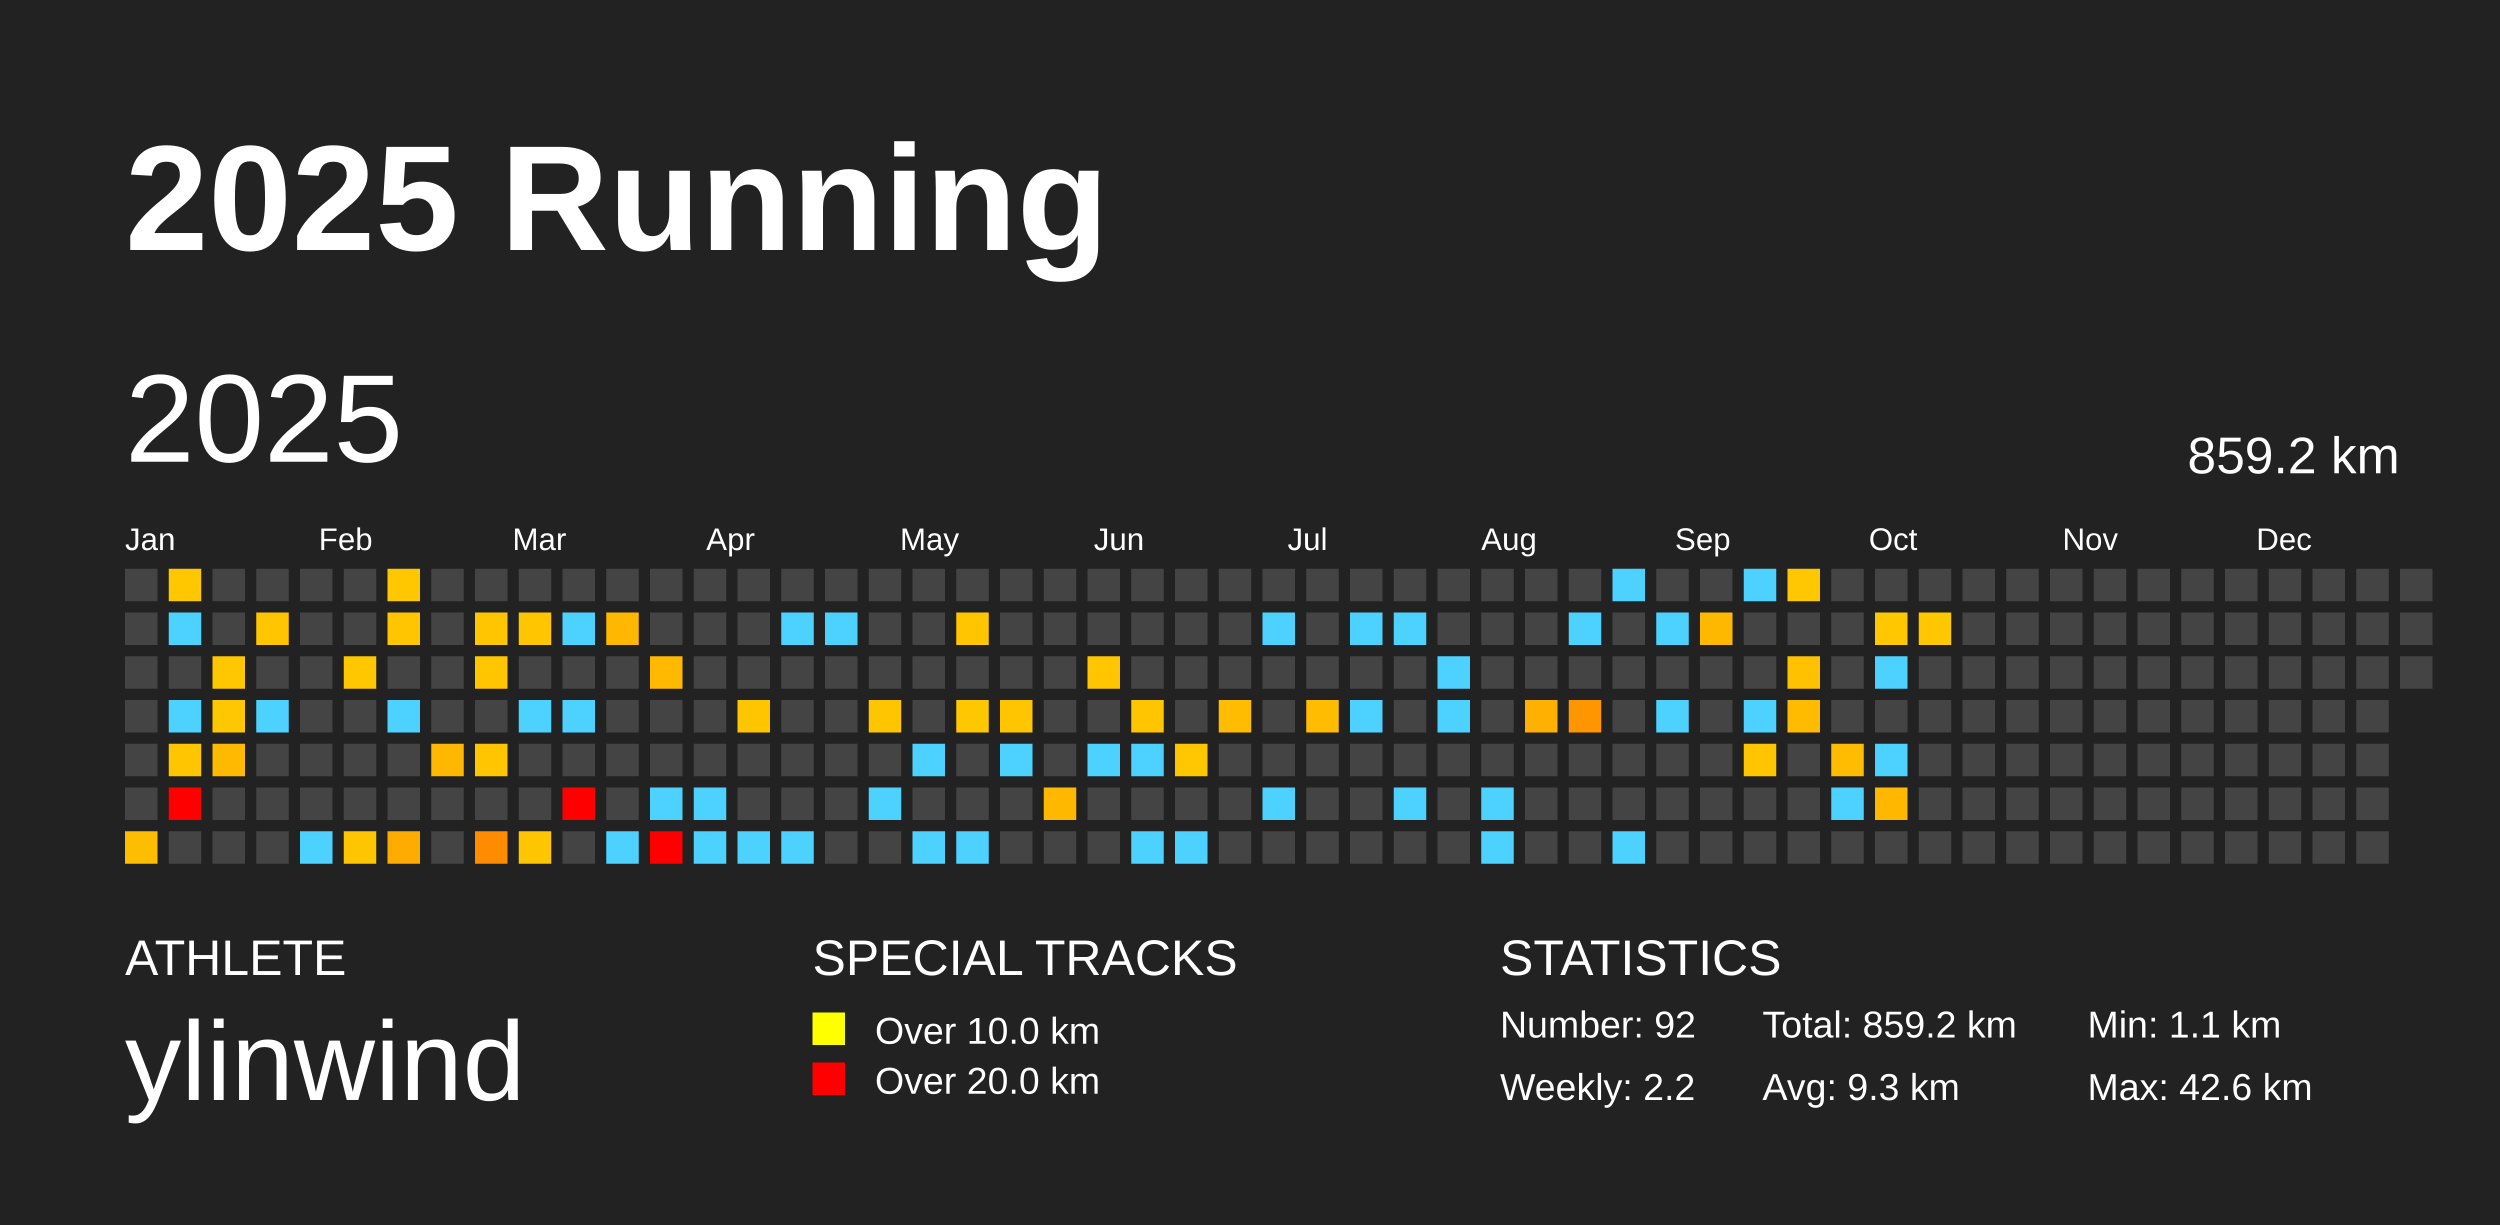
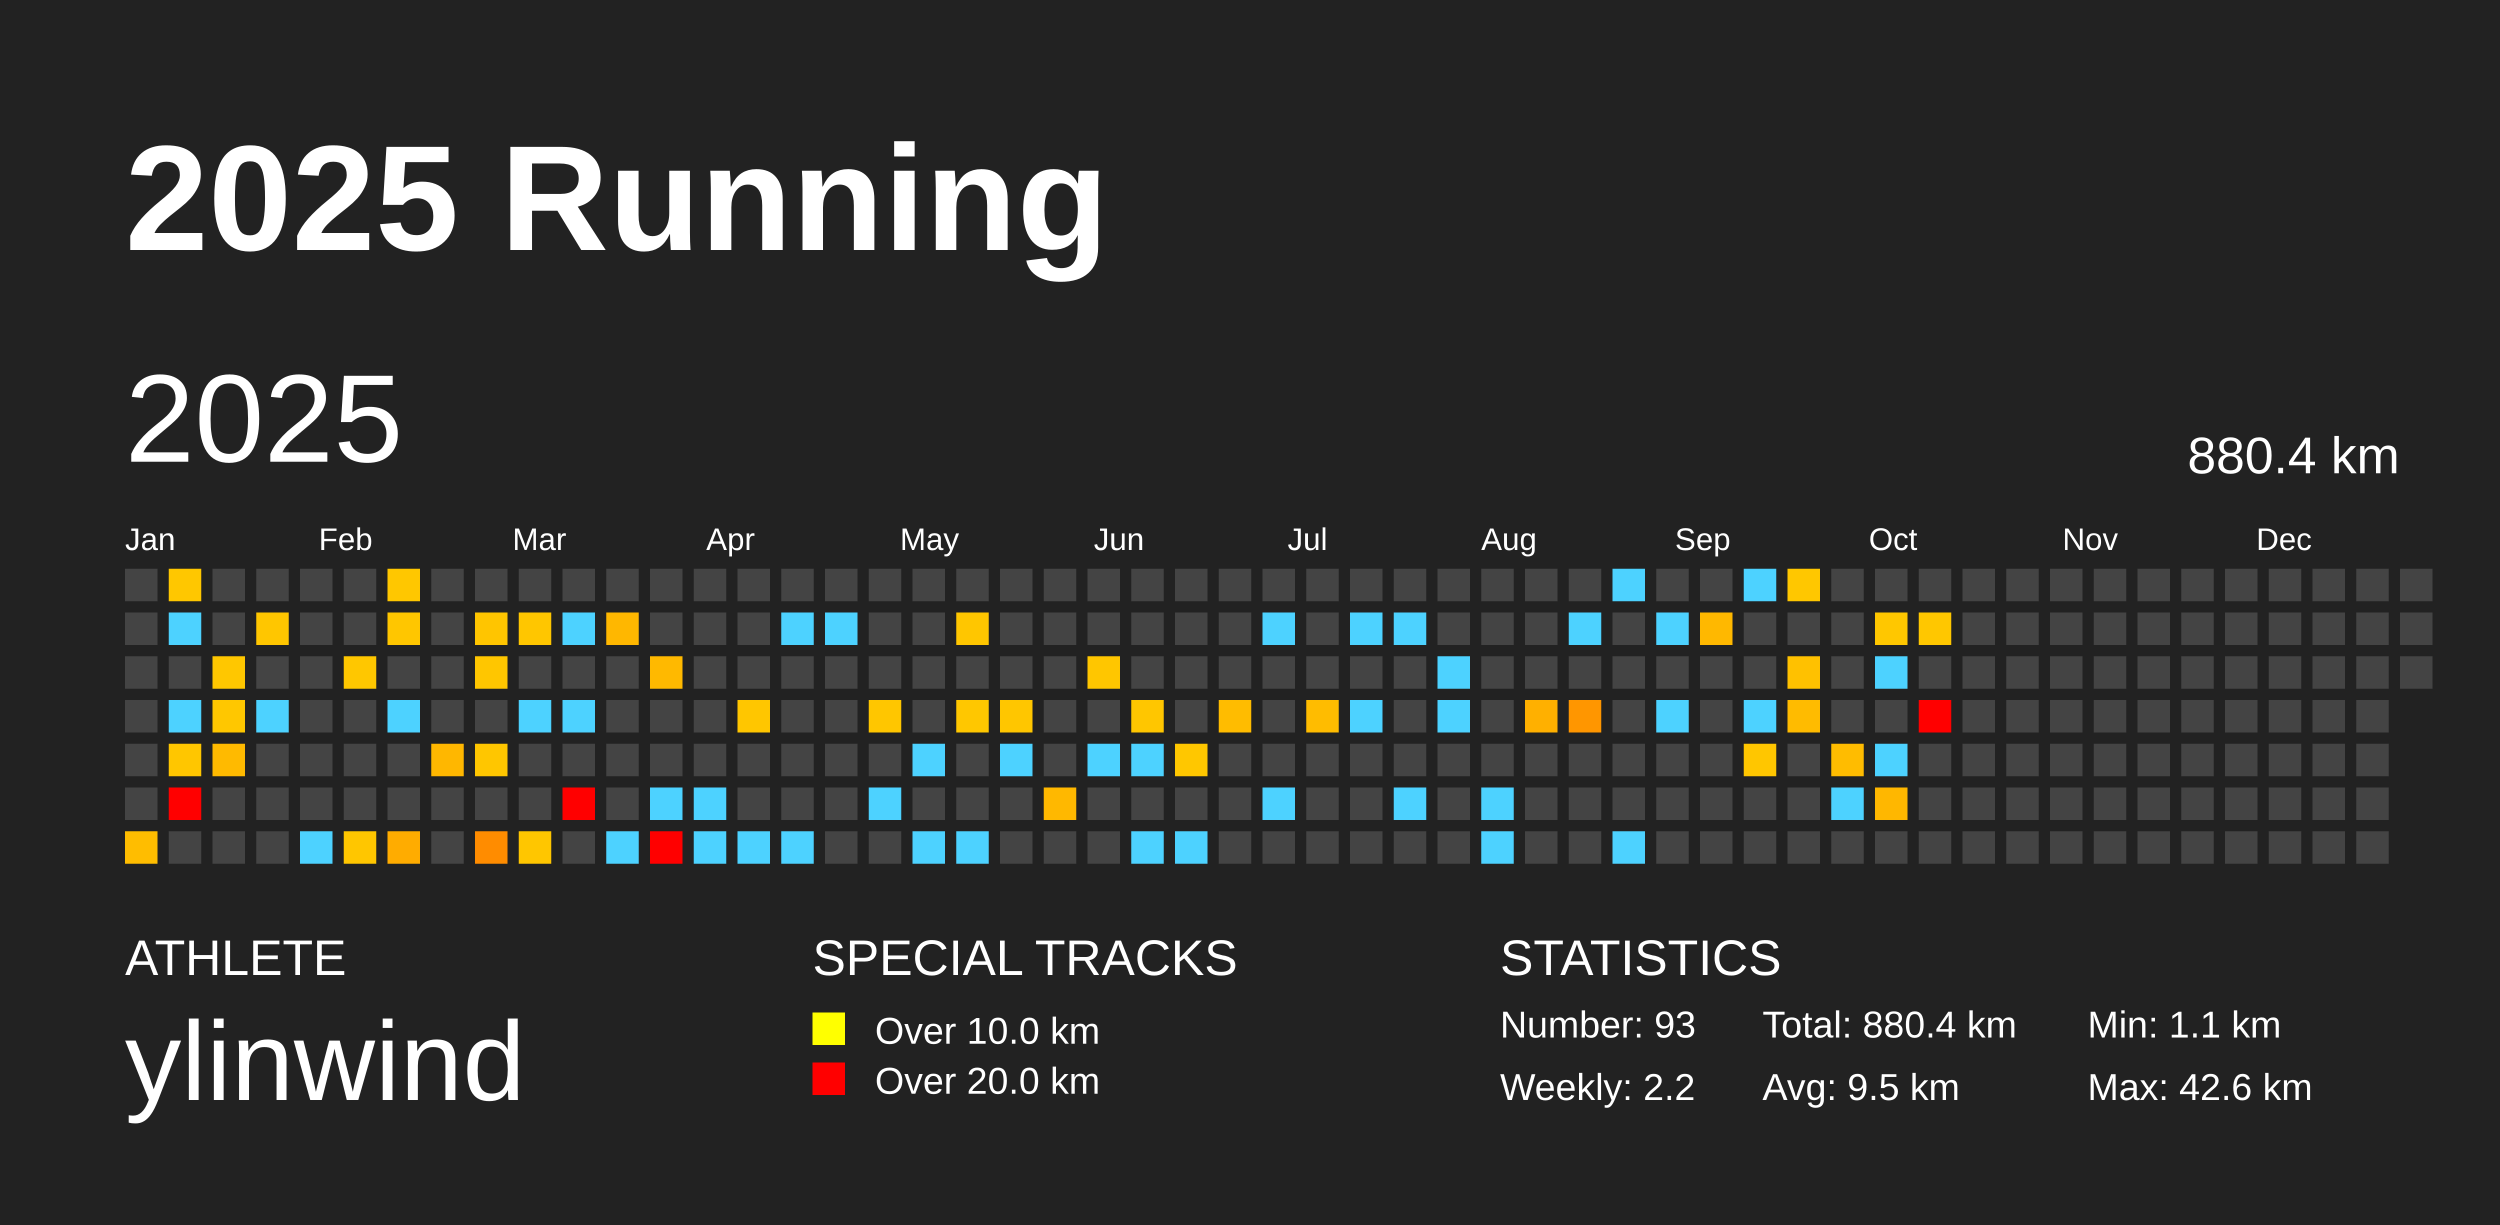
<svg xmlns="http://www.w3.org/2000/svg" baseProfile="full" height="98mm" version="1.1" viewBox="0,0,200,98" width="200mm">
  <defs />
  <rect fill="#222222" height="98" width="200" x="0" y="0" />
  <text fill="#FFFFFF" style="font-size:12px; font-family:Arial; font-weight:bold;" x="10" y="20">2025 Running</text>
  <text fill="#FFFFFF" style="font-size:4px; font-family:Arial" x="10" y="78">ATHLETE</text>
  <text fill="#FFFFFF" style="font-size:9px; font-family:Arial" x="10" y="88">ylinwind</text>
  <text fill="#FFFFFF" style="font-size:4px; font-family:Arial" x="65" y="78">SPECIAL TRACKS</text>
  <rect fill="yellow" height="2.6" width="2.6" x="65" y="81" />
  <text fill="#FFFFFF" style="font-size:3px; font-family:Arial" x="70" y="83.5">Over 10.0 km</text>
  <rect fill="red" height="2.6" width="2.6" x="65" y="85" />
  <text fill="#FFFFFF" style="font-size:3px; font-family:Arial" x="70" y="87.5">Over 20.0 km</text>
  <text fill="#FFFFFF" style="font-size:4px; font-family:Arial" x="120" y="78">STATISTICS</text>
-   <text fill="#FFFFFF" style="font-size:3px; font-family:Arial" x="120" y="83">Number: 92</text>
+   <text fill="#FFFFFF" style="font-size:3px; font-family:Arial" x="120" y="83">Number: 93</text>
  <text fill="#FFFFFF" style="font-size:3px; font-family:Arial" x="120" y="88">Weekly: 2.2</text>
-   <text fill="#FFFFFF" style="font-size:3px; font-family:Arial" x="141" y="83">Total: 859.2 km</text>
-   <text fill="#FFFFFF" style="font-size:3px; font-family:Arial" x="141" y="88">Avg: 9.3 km</text>
+   <text fill="#FFFFFF" style="font-size:3px; font-family:Arial" x="141" y="83">Total: 880.4 km</text>
+   <text fill="#FFFFFF" style="font-size:3px; font-family:Arial" x="141" y="88">Avg: 9.5 km</text>
  <text fill="#FFFFFF" style="font-size:3px; font-family:Arial" x="167" y="83">Min: 1.1 km</text>
  <text fill="#FFFFFF" style="font-size:3px; font-family:Arial" x="167" y="88">Max: 42.6 km</text>
  <text dominant-baseline="hanging" fill="#FFFFFF" style="font-size:10.0px; font-family:Arial;" x="10" y="30">2025</text>
-   <text dominant-baseline="hanging" fill="#FFFFFF" style="font-size:4.125px; font-family:Arial;" x="175" y="35">859.2 km</text>
+   <text dominant-baseline="hanging" fill="#FFFFFF" style="font-size:4.125px; font-family:Arial;" x="175" y="35">880.4 km</text>
  <text fill="#FFFFFF" style="font-size:2.5px; font-family:Arial" x="10.0" y="44">Jan</text>
  <text fill="#FFFFFF" style="font-size:2.5px; font-family:Arial" x="25.5" y="44">Feb</text>
  <text fill="#FFFFFF" style="font-size:2.5px; font-family:Arial" x="41.0" y="44">Mar</text>
  <text fill="#FFFFFF" style="font-size:2.5px; font-family:Arial" x="56.5" y="44">Apr</text>
  <text fill="#FFFFFF" style="font-size:2.5px; font-family:Arial" x="72.0" y="44">May</text>
  <text fill="#FFFFFF" style="font-size:2.5px; font-family:Arial" x="87.5" y="44">Jun</text>
  <text fill="#FFFFFF" style="font-size:2.5px; font-family:Arial" x="103.0" y="44">Jul</text>
  <text fill="#FFFFFF" style="font-size:2.5px; font-family:Arial" x="118.5" y="44">Aug</text>
  <text fill="#FFFFFF" style="font-size:2.5px; font-family:Arial" x="134.0" y="44">Sep</text>
  <text fill="#FFFFFF" style="font-size:2.5px; font-family:Arial" x="149.5" y="44">Oct</text>
  <text fill="#FFFFFF" style="font-size:2.5px; font-family:Arial" x="165.0" y="44">Nov</text>
  <text fill="#FFFFFF" style="font-size:2.5px; font-family:Arial" x="180.5" y="44">Dec</text>
  <rect fill="#444444" height="2.6" width="2.6" x="10.0" y="45.5" />
  <rect fill="#444444" height="2.6" width="2.6" x="10.0" y="49.0" />
  <rect fill="#444444" height="2.6" width="2.6" x="10.0" y="52.5" />
  <rect fill="#444444" height="2.6" width="2.6" x="10.0" y="56.0" />
  <rect fill="#444444" height="2.6" width="2.6" x="10.0" y="59.5" />
  <rect fill="#444444" height="2.6" width="2.6" x="10.0" y="63.0" />
  <rect fill="#ffbd00" height="2.6" width="2.6" x="10.0" y="66.5" />
  <rect fill="#ffc700" height="2.6" width="2.6" x="13.5" y="45.5" />
  <rect fill="#4dd2ff" height="2.6" width="2.6" x="13.5" y="49.0" />
  <rect fill="#444444" height="2.6" width="2.6" x="13.5" y="52.5" />
  <rect fill="#4dd2ff" height="2.6" width="2.6" x="13.5" y="56.0" />
  <rect fill="#ffc600" height="2.6" width="2.6" x="13.5" y="59.5" />
  <rect fill="red" height="2.6" width="2.6" x="13.5" y="63.0" />
  <rect fill="#444444" height="2.6" width="2.6" x="13.5" y="66.5" />
  <rect fill="#444444" height="2.6" width="2.6" x="17.0" y="45.5" />
  <rect fill="#444444" height="2.6" width="2.6" x="17.0" y="49.0" />
  <rect fill="#ffc700" height="2.6" width="2.6" x="17.0" y="52.5" />
  <rect fill="#ffc700" height="2.6" width="2.6" x="17.0" y="56.0" />
  <rect fill="#ffba00" height="2.6" width="2.6" x="17.0" y="59.5" />
  <rect fill="#444444" height="2.6" width="2.6" x="17.0" y="63.0" />
  <rect fill="#444444" height="2.6" width="2.6" x="17.0" y="66.5" />
  <rect fill="#444444" height="2.6" width="2.6" x="20.5" y="45.5" />
  <rect fill="#ffc600" height="2.6" width="2.6" x="20.5" y="49.0" />
  <rect fill="#444444" height="2.6" width="2.6" x="20.5" y="52.5" />
  <rect fill="#4dd2ff" height="2.6" width="2.6" x="20.5" y="56.0" />
  <rect fill="#444444" height="2.6" width="2.6" x="20.5" y="59.5" />
  <rect fill="#444444" height="2.6" width="2.6" x="20.5" y="63.0" />
  <rect fill="#444444" height="2.6" width="2.6" x="20.5" y="66.5" />
  <rect fill="#444444" height="2.6" width="2.6" x="24.0" y="45.5" />
  <rect fill="#444444" height="2.6" width="2.6" x="24.0" y="49.0" />
  <rect fill="#444444" height="2.6" width="2.6" x="24.0" y="52.5" />
  <rect fill="#444444" height="2.6" width="2.6" x="24.0" y="56.0" />
  <rect fill="#444444" height="2.6" width="2.6" x="24.0" y="59.5" />
  <rect fill="#444444" height="2.6" width="2.6" x="24.0" y="63.0" />
  <rect fill="#4dd2ff" height="2.6" width="2.6" x="24.0" y="66.5" />
  <rect fill="#444444" height="2.6" width="2.6" x="27.5" y="45.5" />
  <rect fill="#444444" height="2.6" width="2.6" x="27.5" y="49.0" />
  <rect fill="#ffc700" height="2.6" width="2.6" x="27.5" y="52.5" />
  <rect fill="#444444" height="2.6" width="2.6" x="27.5" y="56.0" />
  <rect fill="#444444" height="2.6" width="2.6" x="27.5" y="59.5" />
  <rect fill="#444444" height="2.6" width="2.6" x="27.5" y="63.0" />
  <rect fill="#ffc600" height="2.6" width="2.6" x="27.5" y="66.5" />
  <rect fill="#ffc700" height="2.6" width="2.6" x="31.0" y="45.5" />
  <rect fill="#ffc600" height="2.6" width="2.6" x="31.0" y="49.0" />
  <rect fill="#444444" height="2.6" width="2.6" x="31.0" y="52.5" />
  <rect fill="#4dd2ff" height="2.6" width="2.6" x="31.0" y="56.0" />
  <rect fill="#444444" height="2.6" width="2.6" x="31.0" y="59.5" />
  <rect fill="#444444" height="2.6" width="2.6" x="31.0" y="63.0" />
  <rect fill="#ffac00" height="2.6" width="2.6" x="31.0" y="66.5" />
  <rect fill="#444444" height="2.6" width="2.6" x="34.5" y="45.5" />
  <rect fill="#444444" height="2.6" width="2.6" x="34.5" y="49.0" />
  <rect fill="#444444" height="2.6" width="2.6" x="34.5" y="52.5" />
  <rect fill="#444444" height="2.6" width="2.6" x="34.5" y="56.0" />
  <rect fill="#ffb700" height="2.6" width="2.6" x="34.5" y="59.5" />
  <rect fill="#444444" height="2.6" width="2.6" x="34.5" y="63.0" />
  <rect fill="#444444" height="2.6" width="2.6" x="34.5" y="66.5" />
  <rect fill="#444444" height="2.6" width="2.6" x="38.0" y="45.5" />
  <rect fill="#ffc500" height="2.6" width="2.6" x="38.0" y="49.0" />
  <rect fill="#ffc600" height="2.6" width="2.6" x="38.0" y="52.5" />
  <rect fill="#444444" height="2.6" width="2.6" x="38.0" y="56.0" />
  <rect fill="#ffc600" height="2.6" width="2.6" x="38.0" y="59.5" />
  <rect fill="#444444" height="2.6" width="2.6" x="38.0" y="63.0" />
  <rect fill="#ff8c00" height="2.6" width="2.6" x="38.0" y="66.5" />
  <rect fill="#444444" height="2.6" width="2.6" x="41.5" y="45.5" />
  <rect fill="#ffc600" height="2.6" width="2.6" x="41.5" y="49.0" />
  <rect fill="#444444" height="2.6" width="2.6" x="41.5" y="52.5" />
  <rect fill="#4dd2ff" height="2.6" width="2.6" x="41.5" y="56.0" />
  <rect fill="#444444" height="2.6" width="2.6" x="41.5" y="59.5" />
  <rect fill="#444444" height="2.6" width="2.6" x="41.5" y="63.0" />
  <rect fill="#ffc600" height="2.6" width="2.6" x="41.5" y="66.5" />
  <rect fill="#444444" height="2.6" width="2.6" x="45.0" y="45.5" />
  <rect fill="#4dd2ff" height="2.6" width="2.6" x="45.0" y="49.0" />
  <rect fill="#444444" height="2.6" width="2.6" x="45.0" y="52.5" />
  <rect fill="#4dd2ff" height="2.6" width="2.6" x="45.0" y="56.0" />
  <rect fill="#444444" height="2.6" width="2.6" x="45.0" y="59.5" />
  <rect fill="red" height="2.6" width="2.6" x="45.0" y="63.0" />
  <rect fill="#444444" height="2.6" width="2.6" x="45.0" y="66.5" />
  <rect fill="#444444" height="2.6" width="2.6" x="48.5" y="45.5" />
  <rect fill="#ffb700" height="2.6" width="2.6" x="48.5" y="49.0" />
  <rect fill="#444444" height="2.6" width="2.6" x="48.5" y="52.5" />
  <rect fill="#444444" height="2.6" width="2.6" x="48.5" y="56.0" />
  <rect fill="#444444" height="2.6" width="2.6" x="48.5" y="59.5" />
  <rect fill="#444444" height="2.6" width="2.6" x="48.5" y="63.0" />
  <rect fill="#4dd2ff" height="2.6" width="2.6" x="48.5" y="66.5" />
  <rect fill="#444444" height="2.6" width="2.6" x="52.0" y="45.5" />
  <rect fill="#444444" height="2.6" width="2.6" x="52.0" y="49.0" />
  <rect fill="#ffb900" height="2.6" width="2.6" x="52.0" y="52.5" />
  <rect fill="#444444" height="2.6" width="2.6" x="52.0" y="56.0" />
  <rect fill="#444444" height="2.6" width="2.6" x="52.0" y="59.5" />
  <rect fill="#4dd2ff" height="2.6" width="2.6" x="52.0" y="63.0" />
  <rect fill="red" height="2.6" width="2.6" x="52.0" y="66.5" />
  <rect fill="#444444" height="2.6" width="2.6" x="55.5" y="45.5" />
  <rect fill="#444444" height="2.6" width="2.6" x="55.5" y="49.0" />
  <rect fill="#444444" height="2.6" width="2.6" x="55.5" y="52.5" />
  <rect fill="#444444" height="2.6" width="2.6" x="55.5" y="56.0" />
  <rect fill="#444444" height="2.6" width="2.6" x="55.5" y="59.5" />
  <rect fill="#4dd2ff" height="2.6" width="2.6" x="55.5" y="63.0" />
  <rect fill="#4dd2ff" height="2.6" width="2.6" x="55.5" y="66.5" />
  <rect fill="#444444" height="2.6" width="2.6" x="59.0" y="45.5" />
  <rect fill="#444444" height="2.6" width="2.6" x="59.0" y="49.0" />
  <rect fill="#444444" height="2.6" width="2.6" x="59.0" y="52.5" />
  <rect fill="#ffc600" height="2.6" width="2.6" x="59.0" y="56.0" />
  <rect fill="#444444" height="2.6" width="2.6" x="59.0" y="59.5" />
  <rect fill="#444444" height="2.6" width="2.6" x="59.0" y="63.0" />
  <rect fill="#4dd2ff" height="2.6" width="2.6" x="59.0" y="66.5" />
  <rect fill="#444444" height="2.6" width="2.6" x="62.5" y="45.5" />
  <rect fill="#4dd2ff" height="2.6" width="2.6" x="62.5" y="49.0" />
  <rect fill="#444444" height="2.6" width="2.6" x="62.5" y="52.5" />
  <rect fill="#444444" height="2.6" width="2.6" x="62.5" y="56.0" />
  <rect fill="#444444" height="2.6" width="2.6" x="62.5" y="59.5" />
  <rect fill="#444444" height="2.6" width="2.6" x="62.5" y="63.0" />
  <rect fill="#4dd2ff" height="2.6" width="2.6" x="62.5" y="66.5" />
  <rect fill="#444444" height="2.6" width="2.6" x="66.0" y="45.5" />
  <rect fill="#4dd2ff" height="2.6" width="2.6" x="66.0" y="49.0" />
  <rect fill="#444444" height="2.6" width="2.6" x="66.0" y="52.5" />
  <rect fill="#444444" height="2.6" width="2.6" x="66.0" y="56.0" />
  <rect fill="#444444" height="2.6" width="2.6" x="66.0" y="59.5" />
  <rect fill="#444444" height="2.6" width="2.6" x="66.0" y="63.0" />
  <rect fill="#444444" height="2.6" width="2.6" x="66.0" y="66.5" />
  <rect fill="#444444" height="2.6" width="2.6" x="69.5" y="45.5" />
  <rect fill="#444444" height="2.6" width="2.6" x="69.5" y="49.0" />
  <rect fill="#444444" height="2.6" width="2.6" x="69.5" y="52.5" />
  <rect fill="#ffc600" height="2.6" width="2.6" x="69.5" y="56.0" />
  <rect fill="#444444" height="2.6" width="2.6" x="69.5" y="59.5" />
  <rect fill="#4dd2ff" height="2.6" width="2.6" x="69.5" y="63.0" />
  <rect fill="#444444" height="2.6" width="2.6" x="69.5" y="66.5" />
  <rect fill="#444444" height="2.6" width="2.6" x="73.0" y="45.5" />
  <rect fill="#444444" height="2.6" width="2.6" x="73.0" y="49.0" />
  <rect fill="#444444" height="2.6" width="2.6" x="73.0" y="52.5" />
  <rect fill="#444444" height="2.6" width="2.6" x="73.0" y="56.0" />
  <rect fill="#4dd2ff" height="2.6" width="2.6" x="73.0" y="59.5" />
  <rect fill="#444444" height="2.6" width="2.6" x="73.0" y="63.0" />
  <rect fill="#4dd2ff" height="2.6" width="2.6" x="73.0" y="66.5" />
  <rect fill="#444444" height="2.6" width="2.6" x="76.5" y="45.5" />
  <rect fill="#ffc600" height="2.6" width="2.6" x="76.5" y="49.0" />
  <rect fill="#444444" height="2.6" width="2.6" x="76.5" y="52.5" />
  <rect fill="#ffc700" height="2.6" width="2.6" x="76.5" y="56.0" />
  <rect fill="#444444" height="2.6" width="2.6" x="76.5" y="59.5" />
  <rect fill="#444444" height="2.6" width="2.6" x="76.5" y="63.0" />
  <rect fill="#4dd2ff" height="2.6" width="2.6" x="76.5" y="66.5" />
  <rect fill="#444444" height="2.6" width="2.6" x="80.0" y="45.5" />
  <rect fill="#444444" height="2.6" width="2.6" x="80.0" y="49.0" />
  <rect fill="#444444" height="2.6" width="2.6" x="80.0" y="52.5" />
  <rect fill="#ffc600" height="2.6" width="2.6" x="80.0" y="56.0" />
  <rect fill="#4dd2ff" height="2.6" width="2.6" x="80.0" y="59.5" />
  <rect fill="#444444" height="2.6" width="2.6" x="80.0" y="63.0" />
  <rect fill="#444444" height="2.6" width="2.6" x="80.0" y="66.5" />
  <rect fill="#444444" height="2.6" width="2.6" x="83.5" y="45.5" />
  <rect fill="#444444" height="2.6" width="2.6" x="83.5" y="49.0" />
  <rect fill="#444444" height="2.6" width="2.6" x="83.5" y="52.5" />
  <rect fill="#444444" height="2.6" width="2.6" x="83.5" y="56.0" />
  <rect fill="#444444" height="2.6" width="2.6" x="83.5" y="59.5" />
  <rect fill="#ffb800" height="2.6" width="2.6" x="83.5" y="63.0" />
  <rect fill="#444444" height="2.6" width="2.6" x="83.5" y="66.5" />
  <rect fill="#444444" height="2.6" width="2.6" x="87.0" y="45.5" />
  <rect fill="#444444" height="2.6" width="2.6" x="87.0" y="49.0" />
  <rect fill="#ffc600" height="2.6" width="2.6" x="87.0" y="52.5" />
  <rect fill="#444444" height="2.6" width="2.6" x="87.0" y="56.0" />
  <rect fill="#4dd2ff" height="2.6" width="2.6" x="87.0" y="59.5" />
  <rect fill="#444444" height="2.6" width="2.6" x="87.0" y="63.0" />
  <rect fill="#444444" height="2.6" width="2.6" x="87.0" y="66.5" />
  <rect fill="#444444" height="2.6" width="2.6" x="90.5" y="45.5" />
  <rect fill="#444444" height="2.6" width="2.6" x="90.5" y="49.0" />
  <rect fill="#444444" height="2.6" width="2.6" x="90.5" y="52.5" />
  <rect fill="#ffc600" height="2.6" width="2.6" x="90.5" y="56.0" />
  <rect fill="#4dd2ff" height="2.6" width="2.6" x="90.5" y="59.5" />
  <rect fill="#444444" height="2.6" width="2.6" x="90.5" y="63.0" />
  <rect fill="#4dd2ff" height="2.6" width="2.6" x="90.5" y="66.5" />
  <rect fill="#444444" height="2.6" width="2.6" x="94.0" y="45.5" />
  <rect fill="#444444" height="2.6" width="2.6" x="94.0" y="49.0" />
  <rect fill="#444444" height="2.6" width="2.6" x="94.0" y="52.5" />
  <rect fill="#444444" height="2.6" width="2.6" x="94.0" y="56.0" />
  <rect fill="#ffc700" height="2.6" width="2.6" x="94.0" y="59.5" />
  <rect fill="#444444" height="2.6" width="2.6" x="94.0" y="63.0" />
  <rect fill="#4dd2ff" height="2.6" width="2.6" x="94.0" y="66.5" />
  <rect fill="#444444" height="2.6" width="2.6" x="97.5" y="45.5" />
  <rect fill="#444444" height="2.6" width="2.6" x="97.5" y="49.0" />
  <rect fill="#444444" height="2.6" width="2.6" x="97.5" y="52.5" />
  <rect fill="#ffbc00" height="2.6" width="2.6" x="97.5" y="56.0" />
  <rect fill="#444444" height="2.6" width="2.6" x="97.5" y="59.5" />
  <rect fill="#444444" height="2.6" width="2.6" x="97.5" y="63.0" />
  <rect fill="#444444" height="2.6" width="2.6" x="97.5" y="66.5" />
  <rect fill="#444444" height="2.6" width="2.6" x="101.0" y="45.5" />
  <rect fill="#4dd2ff" height="2.6" width="2.6" x="101.0" y="49.0" />
  <rect fill="#444444" height="2.6" width="2.6" x="101.0" y="52.5" />
  <rect fill="#444444" height="2.6" width="2.6" x="101.0" y="56.0" />
  <rect fill="#444444" height="2.6" width="2.6" x="101.0" y="59.5" />
  <rect fill="#4dd2ff" height="2.6" width="2.6" x="101.0" y="63.0" />
  <rect fill="#444444" height="2.6" width="2.6" x="101.0" y="66.5" />
  <rect fill="#444444" height="2.6" width="2.6" x="104.5" y="45.5" />
  <rect fill="#444444" height="2.6" width="2.6" x="104.5" y="49.0" />
  <rect fill="#444444" height="2.6" width="2.6" x="104.5" y="52.5" />
  <rect fill="#ffbc00" height="2.6" width="2.6" x="104.5" y="56.0" />
  <rect fill="#444444" height="2.6" width="2.6" x="104.5" y="59.5" />
  <rect fill="#444444" height="2.6" width="2.6" x="104.5" y="63.0" />
  <rect fill="#444444" height="2.6" width="2.6" x="104.5" y="66.5" />
  <rect fill="#444444" height="2.6" width="2.6" x="108.0" y="45.5" />
  <rect fill="#4dd2ff" height="2.6" width="2.6" x="108.0" y="49.0" />
  <rect fill="#444444" height="2.6" width="2.6" x="108.0" y="52.5" />
  <rect fill="#4dd2ff" height="2.6" width="2.6" x="108.0" y="56.0" />
  <rect fill="#444444" height="2.6" width="2.6" x="108.0" y="59.5" />
  <rect fill="#444444" height="2.6" width="2.6" x="108.0" y="63.0" />
  <rect fill="#444444" height="2.6" width="2.6" x="108.0" y="66.5" />
  <rect fill="#444444" height="2.6" width="2.6" x="111.5" y="45.5" />
  <rect fill="#4dd2ff" height="2.6" width="2.6" x="111.5" y="49.0" />
  <rect fill="#444444" height="2.6" width="2.6" x="111.5" y="52.5" />
  <rect fill="#444444" height="2.6" width="2.6" x="111.5" y="56.0" />
  <rect fill="#444444" height="2.6" width="2.6" x="111.5" y="59.5" />
  <rect fill="#4dd2ff" height="2.6" width="2.6" x="111.5" y="63.0" />
  <rect fill="#444444" height="2.6" width="2.6" x="111.5" y="66.5" />
  <rect fill="#444444" height="2.6" width="2.6" x="115.0" y="45.5" />
  <rect fill="#444444" height="2.6" width="2.6" x="115.0" y="49.0" />
  <rect fill="#4dd2ff" height="2.6" width="2.6" x="115.0" y="52.5" />
  <rect fill="#4dd2ff" height="2.6" width="2.6" x="115.0" y="56.0" />
  <rect fill="#444444" height="2.6" width="2.6" x="115.0" y="59.5" />
  <rect fill="#444444" height="2.6" width="2.6" x="115.0" y="63.0" />
  <rect fill="#444444" height="2.6" width="2.6" x="115.0" y="66.5" />
  <rect fill="#444444" height="2.6" width="2.6" x="118.5" y="45.5" />
  <rect fill="#444444" height="2.6" width="2.6" x="118.5" y="49.0" />
  <rect fill="#444444" height="2.6" width="2.6" x="118.5" y="52.5" />
  <rect fill="#444444" height="2.6" width="2.6" x="118.5" y="56.0" />
  <rect fill="#444444" height="2.6" width="2.6" x="118.5" y="59.5" />
  <rect fill="#4dd2ff" height="2.6" width="2.6" x="118.5" y="63.0" />
  <rect fill="#4dd2ff" height="2.6" width="2.6" x="118.5" y="66.5" />
  <rect fill="#444444" height="2.6" width="2.6" x="122.0" y="45.5" />
  <rect fill="#444444" height="2.6" width="2.6" x="122.0" y="49.0" />
  <rect fill="#444444" height="2.6" width="2.6" x="122.0" y="52.5" />
  <rect fill="#ffb000" height="2.6" width="2.6" x="122.0" y="56.0" />
  <rect fill="#444444" height="2.6" width="2.6" x="122.0" y="59.5" />
  <rect fill="#444444" height="2.6" width="2.6" x="122.0" y="63.0" />
  <rect fill="#444444" height="2.6" width="2.6" x="122.0" y="66.5" />
  <rect fill="#444444" height="2.6" width="2.6" x="125.5" y="45.5" />
  <rect fill="#4dd2ff" height="2.6" width="2.6" x="125.5" y="49.0" />
  <rect fill="#444444" height="2.6" width="2.6" x="125.5" y="52.5" />
  <rect fill="#ff9600" height="2.6" width="2.6" x="125.5" y="56.0" />
  <rect fill="#444444" height="2.6" width="2.6" x="125.5" y="59.5" />
  <rect fill="#444444" height="2.6" width="2.6" x="125.5" y="63.0" />
  <rect fill="#444444" height="2.6" width="2.6" x="125.5" y="66.5" />
  <rect fill="#4dd2ff" height="2.6" width="2.6" x="129.0" y="45.5" />
  <rect fill="#444444" height="2.6" width="2.6" x="129.0" y="49.0" />
  <rect fill="#444444" height="2.6" width="2.6" x="129.0" y="52.5" />
  <rect fill="#444444" height="2.6" width="2.6" x="129.0" y="56.0" />
  <rect fill="#444444" height="2.6" width="2.6" x="129.0" y="59.5" />
  <rect fill="#444444" height="2.6" width="2.6" x="129.0" y="63.0" />
  <rect fill="#4dd2ff" height="2.6" width="2.6" x="129.0" y="66.5" />
  <rect fill="#444444" height="2.6" width="2.6" x="132.5" y="45.5" />
  <rect fill="#4dd2ff" height="2.6" width="2.6" x="132.5" y="49.0" />
  <rect fill="#444444" height="2.6" width="2.6" x="132.5" y="52.5" />
  <rect fill="#4dd2ff" height="2.6" width="2.6" x="132.5" y="56.0" />
  <rect fill="#444444" height="2.6" width="2.6" x="132.5" y="59.5" />
  <rect fill="#444444" height="2.6" width="2.6" x="132.5" y="63.0" />
  <rect fill="#444444" height="2.6" width="2.6" x="132.5" y="66.5" />
  <rect fill="#444444" height="2.6" width="2.6" x="136.0" y="45.5" />
  <rect fill="#ffb800" height="2.6" width="2.6" x="136.0" y="49.0" />
  <rect fill="#444444" height="2.6" width="2.6" x="136.0" y="52.5" />
  <rect fill="#444444" height="2.6" width="2.6" x="136.0" y="56.0" />
  <rect fill="#444444" height="2.6" width="2.6" x="136.0" y="59.5" />
  <rect fill="#444444" height="2.6" width="2.6" x="136.0" y="63.0" />
  <rect fill="#444444" height="2.6" width="2.6" x="136.0" y="66.5" />
  <rect fill="#4dd2ff" height="2.6" width="2.6" x="139.5" y="45.5" />
  <rect fill="#444444" height="2.6" width="2.6" x="139.5" y="49.0" />
  <rect fill="#444444" height="2.6" width="2.6" x="139.5" y="52.5" />
  <rect fill="#4dd2ff" height="2.6" width="2.6" x="139.5" y="56.0" />
  <rect fill="#ffc600" height="2.6" width="2.6" x="139.5" y="59.5" />
  <rect fill="#444444" height="2.6" width="2.6" x="139.5" y="63.0" />
  <rect fill="#444444" height="2.6" width="2.6" x="139.5" y="66.5" />
  <rect fill="#ffc700" height="2.6" width="2.6" x="143.0" y="45.5" />
  <rect fill="#444444" height="2.6" width="2.6" x="143.0" y="49.0" />
  <rect fill="#ffc100" height="2.6" width="2.6" x="143.0" y="52.5" />
  <rect fill="#ffbb00" height="2.6" width="2.6" x="143.0" y="56.0" />
  <rect fill="#444444" height="2.6" width="2.6" x="143.0" y="59.5" />
  <rect fill="#444444" height="2.6" width="2.6" x="143.0" y="63.0" />
  <rect fill="#444444" height="2.6" width="2.6" x="143.0" y="66.5" />
  <rect fill="#444444" height="2.6" width="2.6" x="146.5" y="45.5" />
  <rect fill="#444444" height="2.6" width="2.6" x="146.5" y="49.0" />
  <rect fill="#444444" height="2.6" width="2.6" x="146.5" y="52.5" />
  <rect fill="#444444" height="2.6" width="2.6" x="146.5" y="56.0" />
  <rect fill="#ffbc00" height="2.6" width="2.6" x="146.5" y="59.5" />
  <rect fill="#4dd2ff" height="2.6" width="2.6" x="146.5" y="63.0" />
  <rect fill="#444444" height="2.6" width="2.6" x="146.5" y="66.5" />
  <rect fill="#444444" height="2.6" width="2.6" x="150.0" y="45.5" />
  <rect fill="#ffc700" height="2.6" width="2.6" x="150.0" y="49.0" />
  <rect fill="#4dd2ff" height="2.6" width="2.6" x="150.0" y="52.5" />
  <rect fill="#444444" height="2.6" width="2.6" x="150.0" y="56.0" />
  <rect fill="#4dd2ff" height="2.6" width="2.6" x="150.0" y="59.5" />
  <rect fill="#ffb700" height="2.6" width="2.6" x="150.0" y="63.0" />
  <rect fill="#444444" height="2.6" width="2.6" x="150.0" y="66.5" />
  <rect fill="#444444" height="2.6" width="2.6" x="153.5" y="45.5" />
  <rect fill="#ffc700" height="2.6" width="2.6" x="153.5" y="49.0" />
  <rect fill="#444444" height="2.6" width="2.6" x="153.5" y="52.5" />
-   <rect fill="#444444" height="2.6" width="2.6" x="153.5" y="56.0" />
+   <rect fill="red" height="2.6" width="2.6" x="153.5" y="56.0" />
  <rect fill="#444444" height="2.6" width="2.6" x="153.5" y="59.5" />
  <rect fill="#444444" height="2.6" width="2.6" x="153.5" y="63.0" />
  <rect fill="#444444" height="2.6" width="2.6" x="153.5" y="66.5" />
  <rect fill="#444444" height="2.6" width="2.6" x="157.0" y="45.5" />
  <rect fill="#444444" height="2.6" width="2.6" x="157.0" y="49.0" />
  <rect fill="#444444" height="2.6" width="2.6" x="157.0" y="52.5" />
  <rect fill="#444444" height="2.6" width="2.6" x="157.0" y="56.0" />
  <rect fill="#444444" height="2.6" width="2.6" x="157.0" y="59.5" />
  <rect fill="#444444" height="2.6" width="2.6" x="157.0" y="63.0" />
  <rect fill="#444444" height="2.6" width="2.6" x="157.0" y="66.5" />
  <rect fill="#444444" height="2.6" width="2.6" x="160.5" y="45.5" />
  <rect fill="#444444" height="2.6" width="2.6" x="160.5" y="49.0" />
  <rect fill="#444444" height="2.6" width="2.6" x="160.5" y="52.5" />
  <rect fill="#444444" height="2.6" width="2.6" x="160.5" y="56.0" />
  <rect fill="#444444" height="2.6" width="2.6" x="160.5" y="59.5" />
  <rect fill="#444444" height="2.6" width="2.6" x="160.5" y="63.0" />
  <rect fill="#444444" height="2.6" width="2.6" x="160.5" y="66.5" />
  <rect fill="#444444" height="2.6" width="2.6" x="164.0" y="45.5" />
  <rect fill="#444444" height="2.6" width="2.6" x="164.0" y="49.0" />
  <rect fill="#444444" height="2.6" width="2.6" x="164.0" y="52.5" />
  <rect fill="#444444" height="2.6" width="2.6" x="164.0" y="56.0" />
  <rect fill="#444444" height="2.6" width="2.6" x="164.0" y="59.5" />
  <rect fill="#444444" height="2.6" width="2.6" x="164.0" y="63.0" />
  <rect fill="#444444" height="2.6" width="2.6" x="164.0" y="66.5" />
  <rect fill="#444444" height="2.6" width="2.6" x="167.5" y="45.5" />
  <rect fill="#444444" height="2.6" width="2.6" x="167.5" y="49.0" />
  <rect fill="#444444" height="2.6" width="2.6" x="167.5" y="52.5" />
  <rect fill="#444444" height="2.6" width="2.6" x="167.5" y="56.0" />
  <rect fill="#444444" height="2.6" width="2.6" x="167.5" y="59.5" />
  <rect fill="#444444" height="2.6" width="2.6" x="167.5" y="63.0" />
  <rect fill="#444444" height="2.6" width="2.6" x="167.5" y="66.5" />
  <rect fill="#444444" height="2.6" width="2.6" x="171.0" y="45.5" />
  <rect fill="#444444" height="2.6" width="2.6" x="171.0" y="49.0" />
  <rect fill="#444444" height="2.6" width="2.6" x="171.0" y="52.5" />
  <rect fill="#444444" height="2.6" width="2.6" x="171.0" y="56.0" />
  <rect fill="#444444" height="2.6" width="2.6" x="171.0" y="59.5" />
  <rect fill="#444444" height="2.6" width="2.6" x="171.0" y="63.0" />
  <rect fill="#444444" height="2.6" width="2.6" x="171.0" y="66.5" />
  <rect fill="#444444" height="2.6" width="2.6" x="174.5" y="45.5" />
  <rect fill="#444444" height="2.6" width="2.6" x="174.5" y="49.0" />
  <rect fill="#444444" height="2.6" width="2.6" x="174.5" y="52.5" />
  <rect fill="#444444" height="2.6" width="2.6" x="174.5" y="56.0" />
  <rect fill="#444444" height="2.6" width="2.6" x="174.5" y="59.5" />
  <rect fill="#444444" height="2.6" width="2.6" x="174.5" y="63.0" />
  <rect fill="#444444" height="2.6" width="2.6" x="174.5" y="66.5" />
  <rect fill="#444444" height="2.6" width="2.6" x="178.0" y="45.5" />
  <rect fill="#444444" height="2.6" width="2.6" x="178.0" y="49.0" />
  <rect fill="#444444" height="2.6" width="2.6" x="178.0" y="52.5" />
  <rect fill="#444444" height="2.6" width="2.6" x="178.0" y="56.0" />
  <rect fill="#444444" height="2.6" width="2.6" x="178.0" y="59.5" />
  <rect fill="#444444" height="2.6" width="2.6" x="178.0" y="63.0" />
  <rect fill="#444444" height="2.6" width="2.6" x="178.0" y="66.5" />
  <rect fill="#444444" height="2.6" width="2.6" x="181.5" y="45.5" />
  <rect fill="#444444" height="2.6" width="2.6" x="181.5" y="49.0" />
  <rect fill="#444444" height="2.6" width="2.6" x="181.5" y="52.5" />
  <rect fill="#444444" height="2.6" width="2.6" x="181.5" y="56.0" />
  <rect fill="#444444" height="2.6" width="2.6" x="181.5" y="59.5" />
  <rect fill="#444444" height="2.6" width="2.6" x="181.5" y="63.0" />
  <rect fill="#444444" height="2.6" width="2.6" x="181.5" y="66.5" />
  <rect fill="#444444" height="2.6" width="2.6" x="185.0" y="45.5" />
  <rect fill="#444444" height="2.6" width="2.6" x="185.0" y="49.0" />
  <rect fill="#444444" height="2.6" width="2.6" x="185.0" y="52.5" />
  <rect fill="#444444" height="2.6" width="2.6" x="185.0" y="56.0" />
  <rect fill="#444444" height="2.6" width="2.6" x="185.0" y="59.5" />
  <rect fill="#444444" height="2.6" width="2.6" x="185.0" y="63.0" />
  <rect fill="#444444" height="2.6" width="2.6" x="185.0" y="66.5" />
  <rect fill="#444444" height="2.6" width="2.6" x="188.5" y="45.5" />
  <rect fill="#444444" height="2.6" width="2.6" x="188.5" y="49.0" />
  <rect fill="#444444" height="2.6" width="2.6" x="188.5" y="52.5" />
  <rect fill="#444444" height="2.6" width="2.6" x="188.5" y="56.0" />
  <rect fill="#444444" height="2.6" width="2.6" x="188.5" y="59.5" />
  <rect fill="#444444" height="2.6" width="2.6" x="188.5" y="63.0" />
  <rect fill="#444444" height="2.6" width="2.6" x="188.5" y="66.5" />
  <rect fill="#444444" height="2.6" width="2.6" x="192.0" y="45.5" />
  <rect fill="#444444" height="2.6" width="2.6" x="192.0" y="49.0" />
  <rect fill="#444444" height="2.6" width="2.6" x="192.0" y="52.5" />
</svg>
